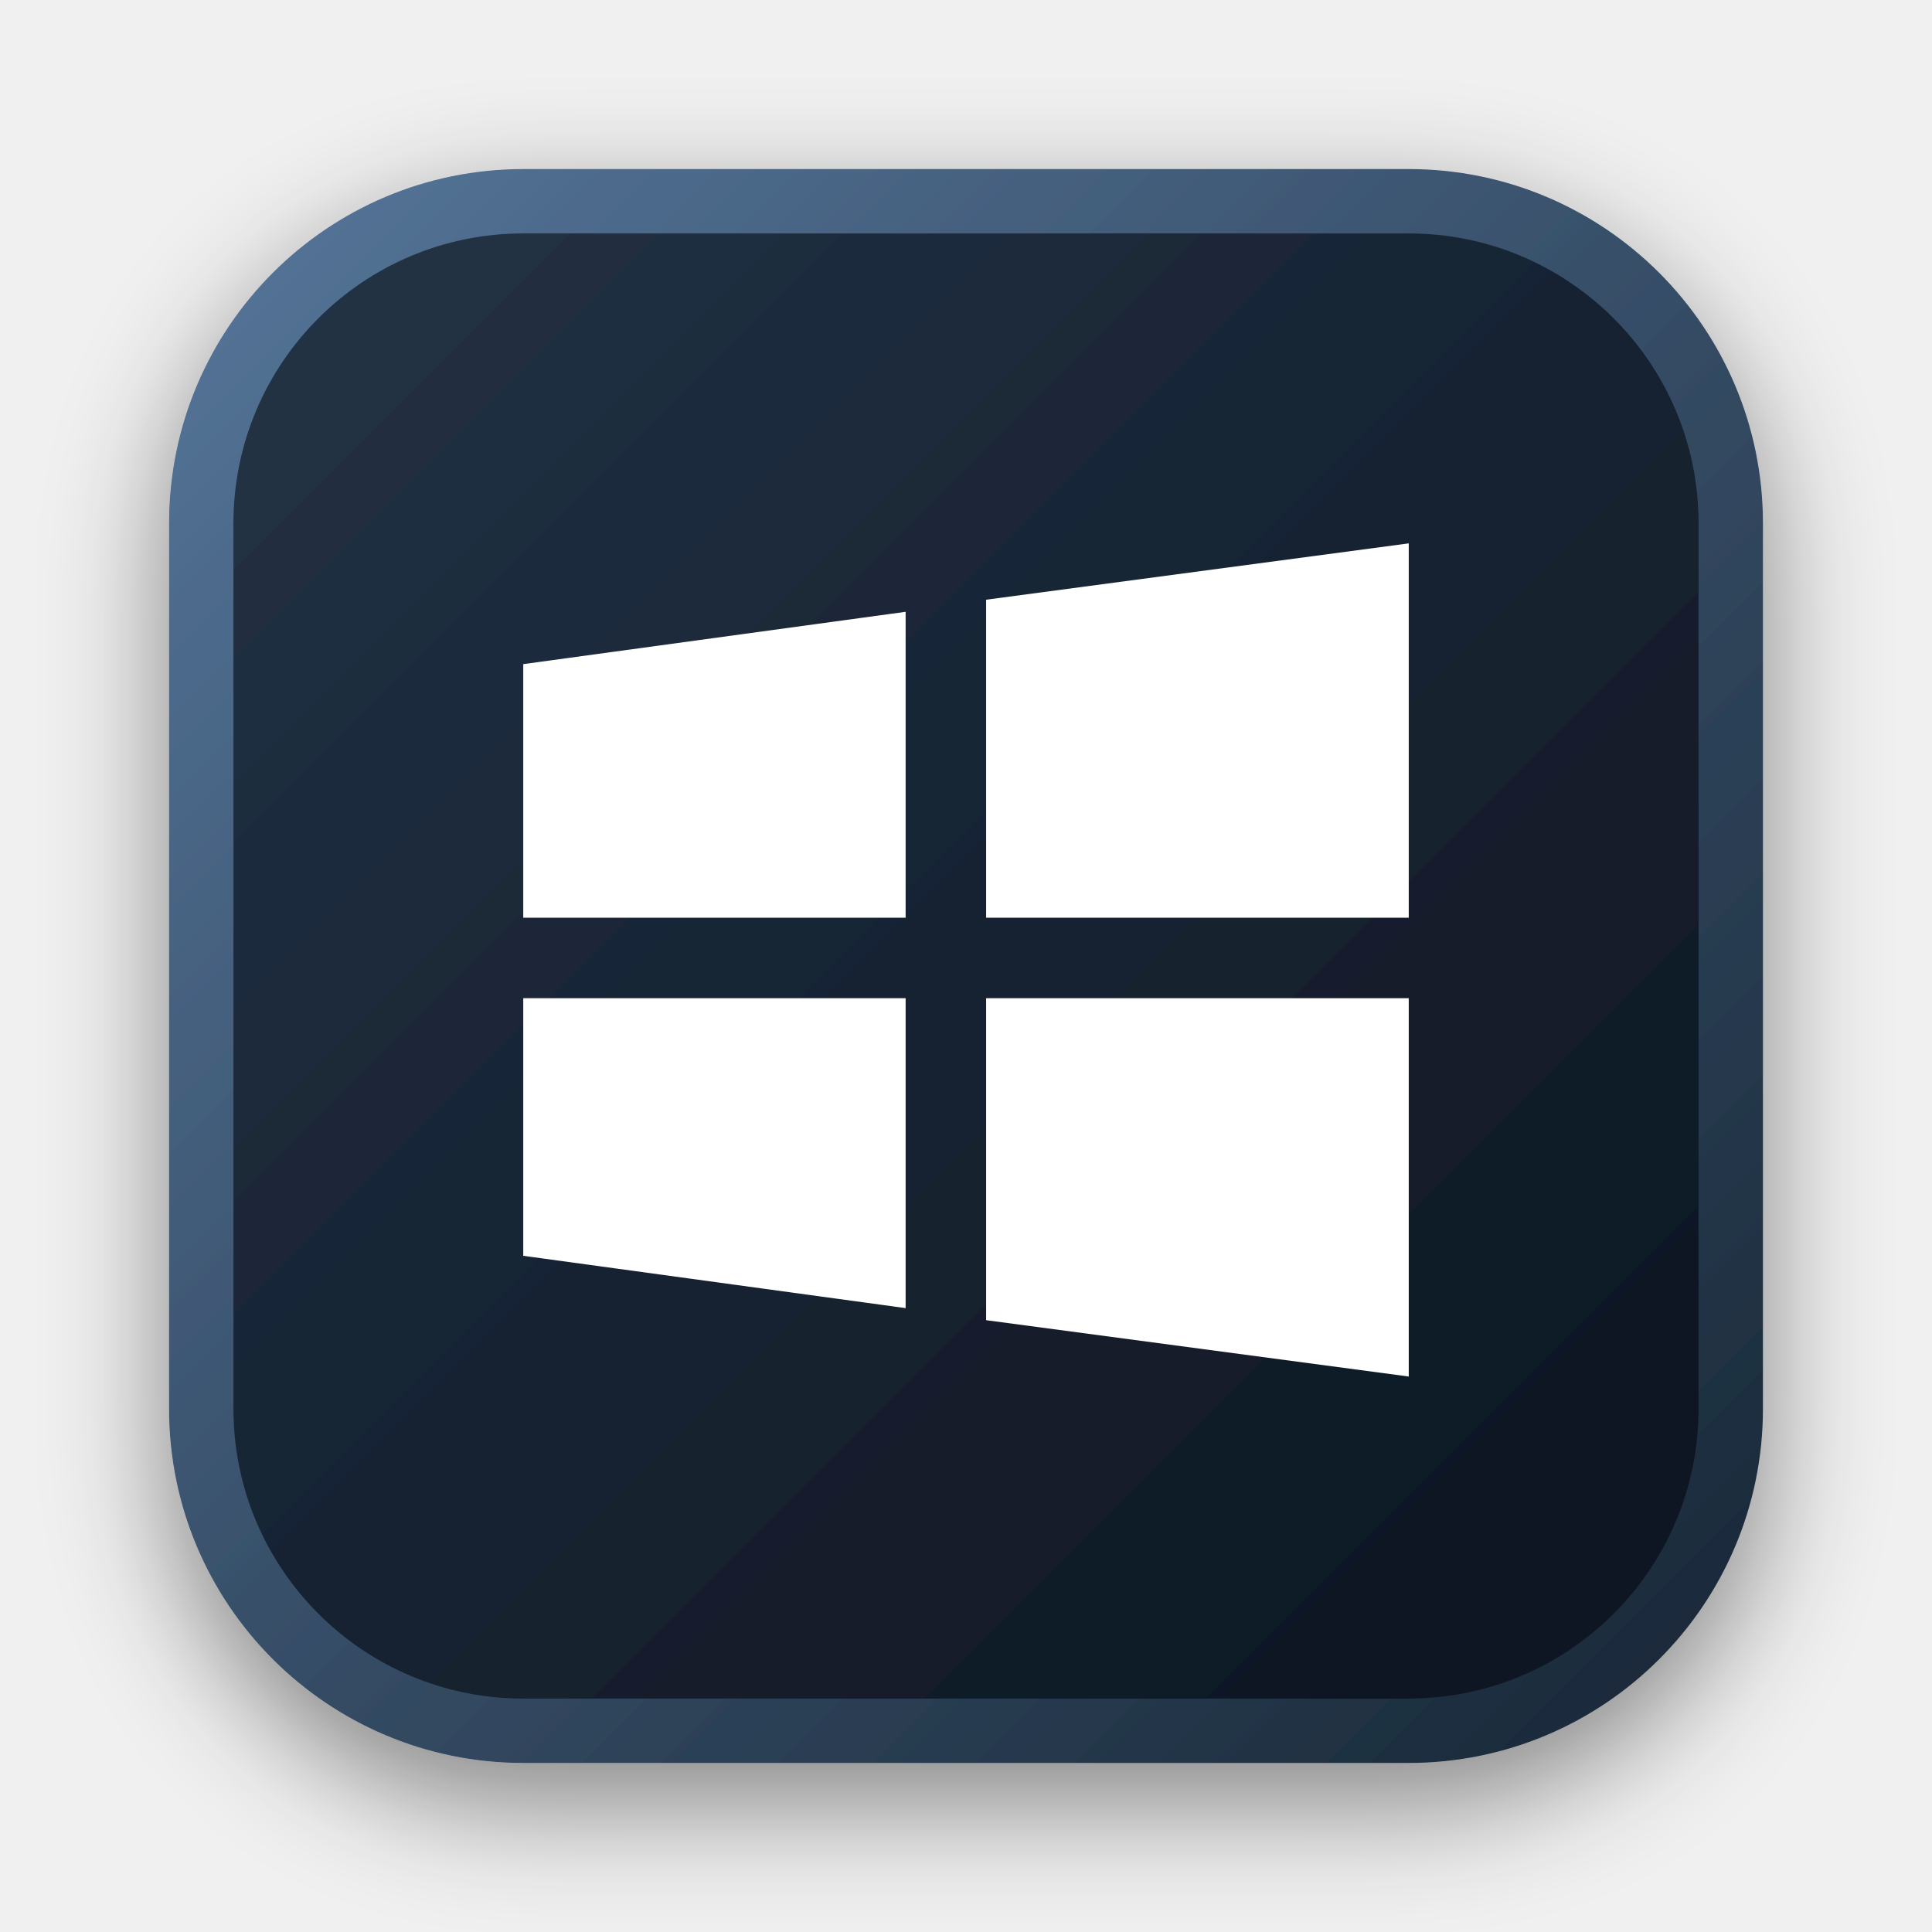
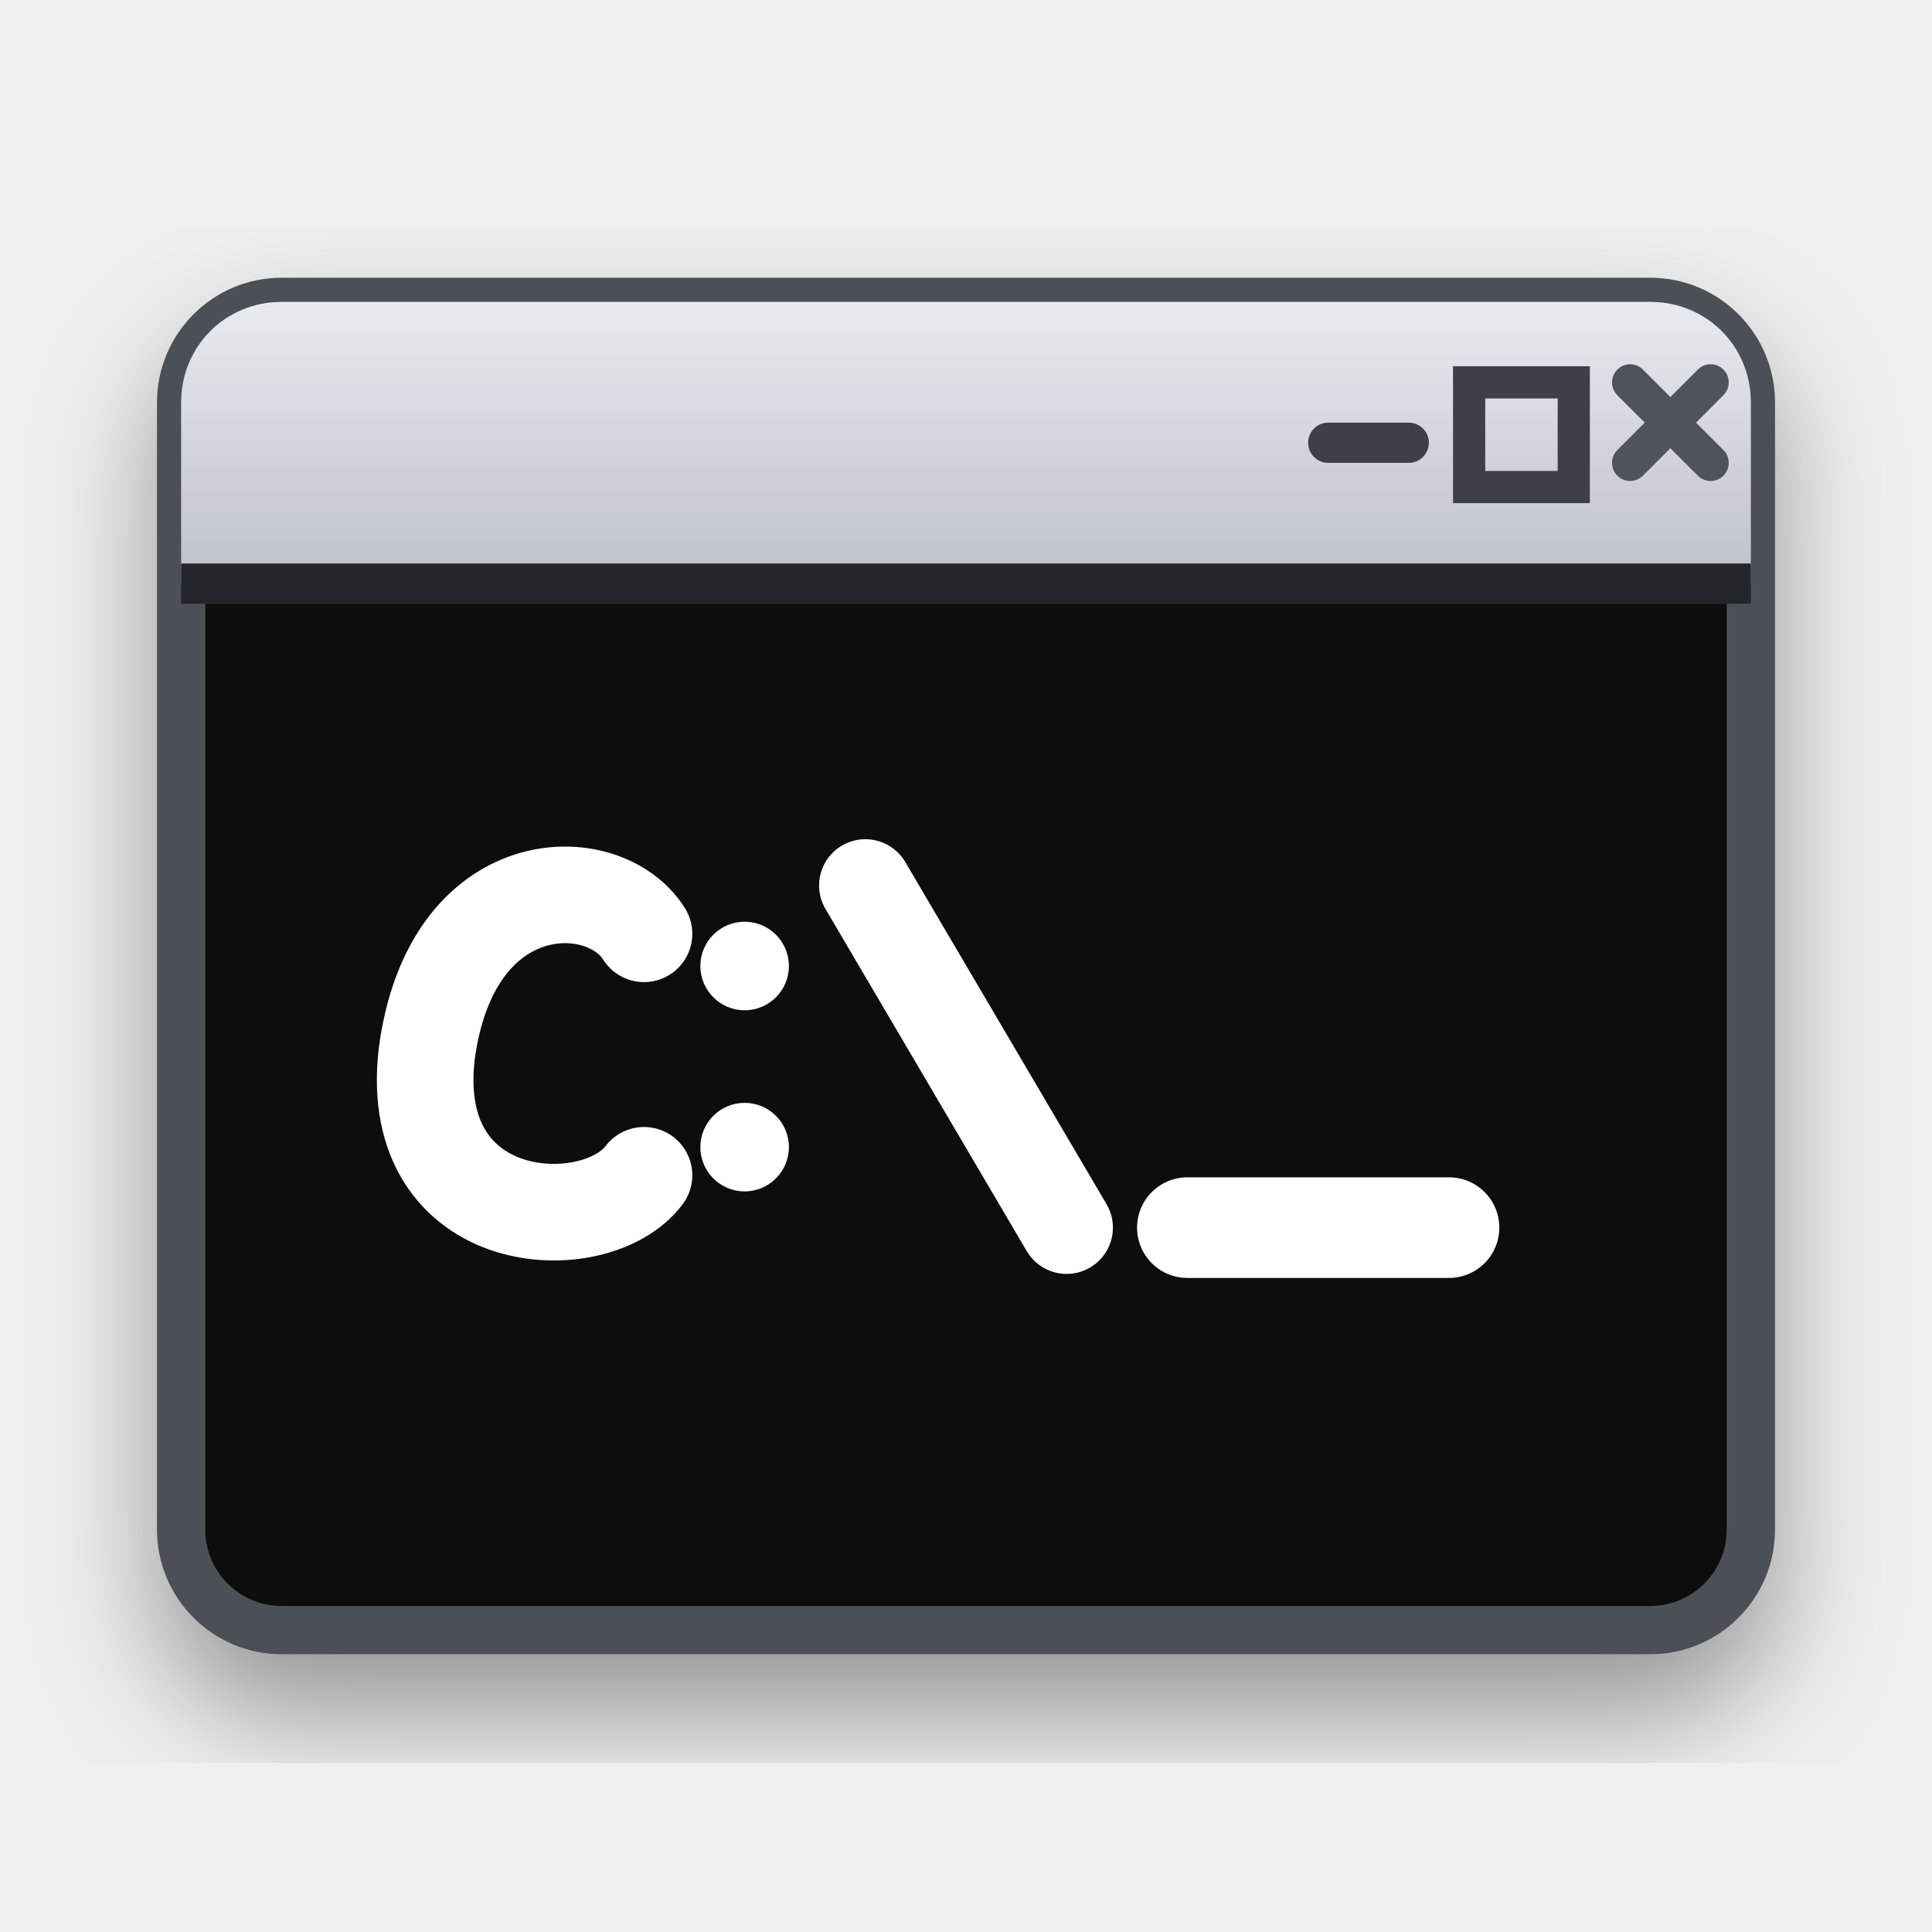
<svg xmlns="http://www.w3.org/2000/svg" viewBox="0 0 48 48" width="48" height="48">
  <defs>
-     <linearGradient id="cmd-bg" x1="0%" y1="0%" x2="100%" y2="100%">
-       <stop offset="0%" stop-color="#243447" />
-       <stop offset="50%" stop-color="#162332" />
-       <stop offset="100%" stop-color="#0c141d" />
+     <linearGradient id="cmd-title-bar" x1="0%" y1="0%" x2="0%" y2="100%">
+       <stop offset="0%" stop-color="#E8EAEF" />
+       <stop offset="100%" stop-color="#BDC2C9" />
    </linearGradient>
-     <linearGradient id="cmd-stroke" x1="0%" y1="0%" x2="100%" y2="100%">
-       <stop offset="0%" stop-color="#557599" />
-       <stop offset="100%" stop-color="#182736" />
-     </linearGradient>
-     <filter id="cmd-glow" x="-15%" y="-15%" width="130%" height="130%">
-       <feDropShadow dx="0" dy="1" stdDeviation="1.5" flood-color="#000000" flood-opacity="0.45" />
+     <filter id="cmd-shadow" x="-10%" y="-10%" width="120%" height="120%">
+       <feDropShadow dx="0" dy="1.5" stdDeviation="1.5" flood-color="#000000" flood-opacity="0.38" />
    </filter>
  </defs>
-   <rect x="5" y="5" width="38" height="38" rx="8" fill="url(#cmd-bg)" stroke="url(#cmd-stroke)" stroke-width="1.6" filter="url(#cmd-glow)" />
-   <g fill="#ffffff">
-     <path d="M 13 16.5 L 22.5 15.2 L 22.5 22.8 L 13 22.8 Z" />
-     <path d="M 24.5 14.9 L 35 13.5 L 35 22.8 L 24.5 22.8 Z" />
-     <path d="M 13 24.8 L 22.5 24.8 L 22.5 32.5 L 13 31.2 Z" />
-     <path d="M 24.5 24.8 L 35 24.8 L 35 34.2 L 24.5 32.8 Z" />
+   <g filter="url(#cmd-shadow)">
+     <rect x="4.5" y="7.5" width="39" height="33" rx="2.5" fill="#0C0C0C" stroke="#4B4F56" stroke-width="1.2" />
+     <path d="M 4.5 10 C 4.5 8.6 5.6 7.5 7 7.5 L 41 7.5 C 42.4 7.5 43.5 8.6 43.5 10 L 43.5 14.5 L 4.5 14.5 Z" fill="url(#cmd-title-bar)" />
+     <line x1="4.5" y1="14.5" x2="43.5" y2="14.5" stroke="#232529" stroke-width="1" />
+     <g stroke="#3D4148" stroke-linecap="round" stroke-width="1">
+       <line x1="33" y1="11" x2="35" y2="11" />
+       <rect x="36.5" y="9.5" width="2.6" height="2.6" fill="none" stroke="#3D4148" stroke-width="0.8" />
+       <line x1="40.5" y1="9.5" x2="42.5" y2="11.5" stroke="#4F535B" stroke-width="0.9" />
+       <line x1="42.5" y1="9.5" x2="40.5" y2="11.5" stroke="#4F535B" stroke-width="0.9" />
+     </g>
+     <path d="M 16 23.2 C 15 21.6 11.2 21.6 10.6 26.2 C 10.1 30.6 14.8 30.8 16 29.2" fill="none" stroke="#ffffff" stroke-width="2.4" stroke-linecap="round" stroke-linejoin="round" />
+     <circle cx="18.5" cy="24" r="1.1" fill="#ffffff" />
+     <circle cx="18.5" cy="28.5" r="1.1" fill="#ffffff" />
+     <line x1="21.5" y1="22" x2="26.5" y2="30.5" stroke="#ffffff" stroke-width="2.3" stroke-linecap="round" />
+     <line x1="29.5" y1="30.5" x2="36" y2="30.5" stroke="#ffffff" stroke-width="2.5" stroke-linecap="round" />
  </g>
</svg>
